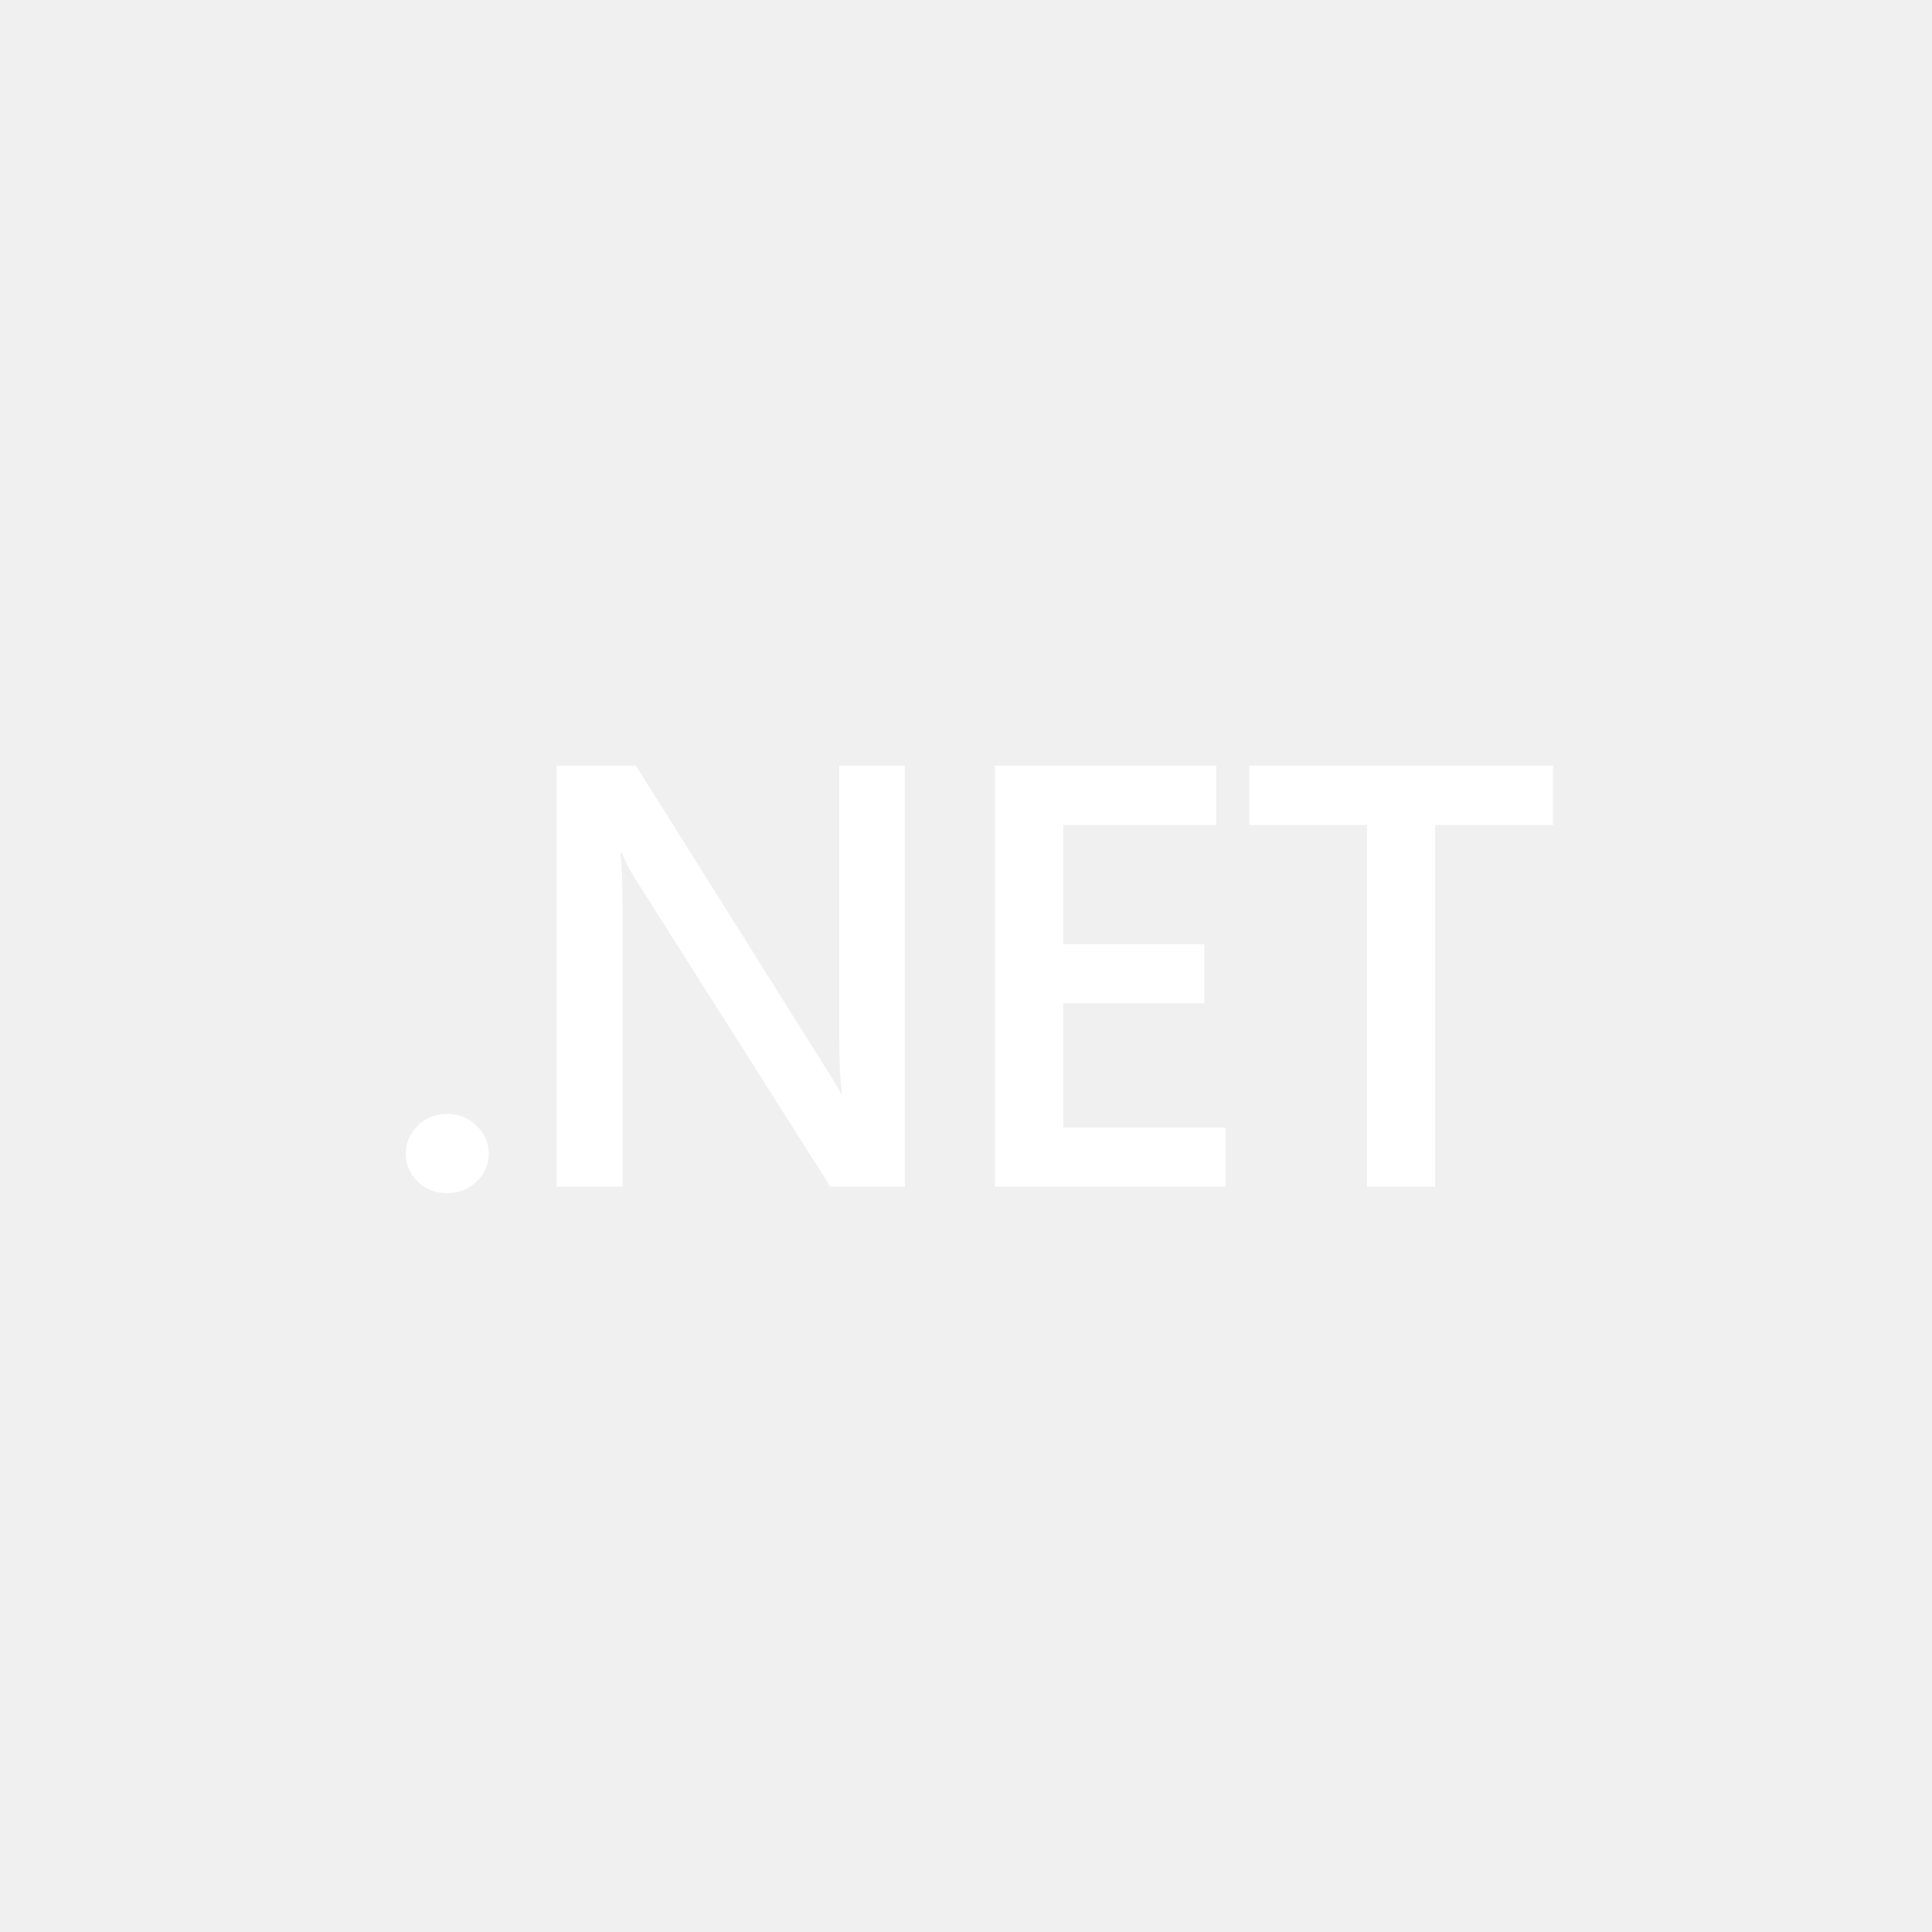
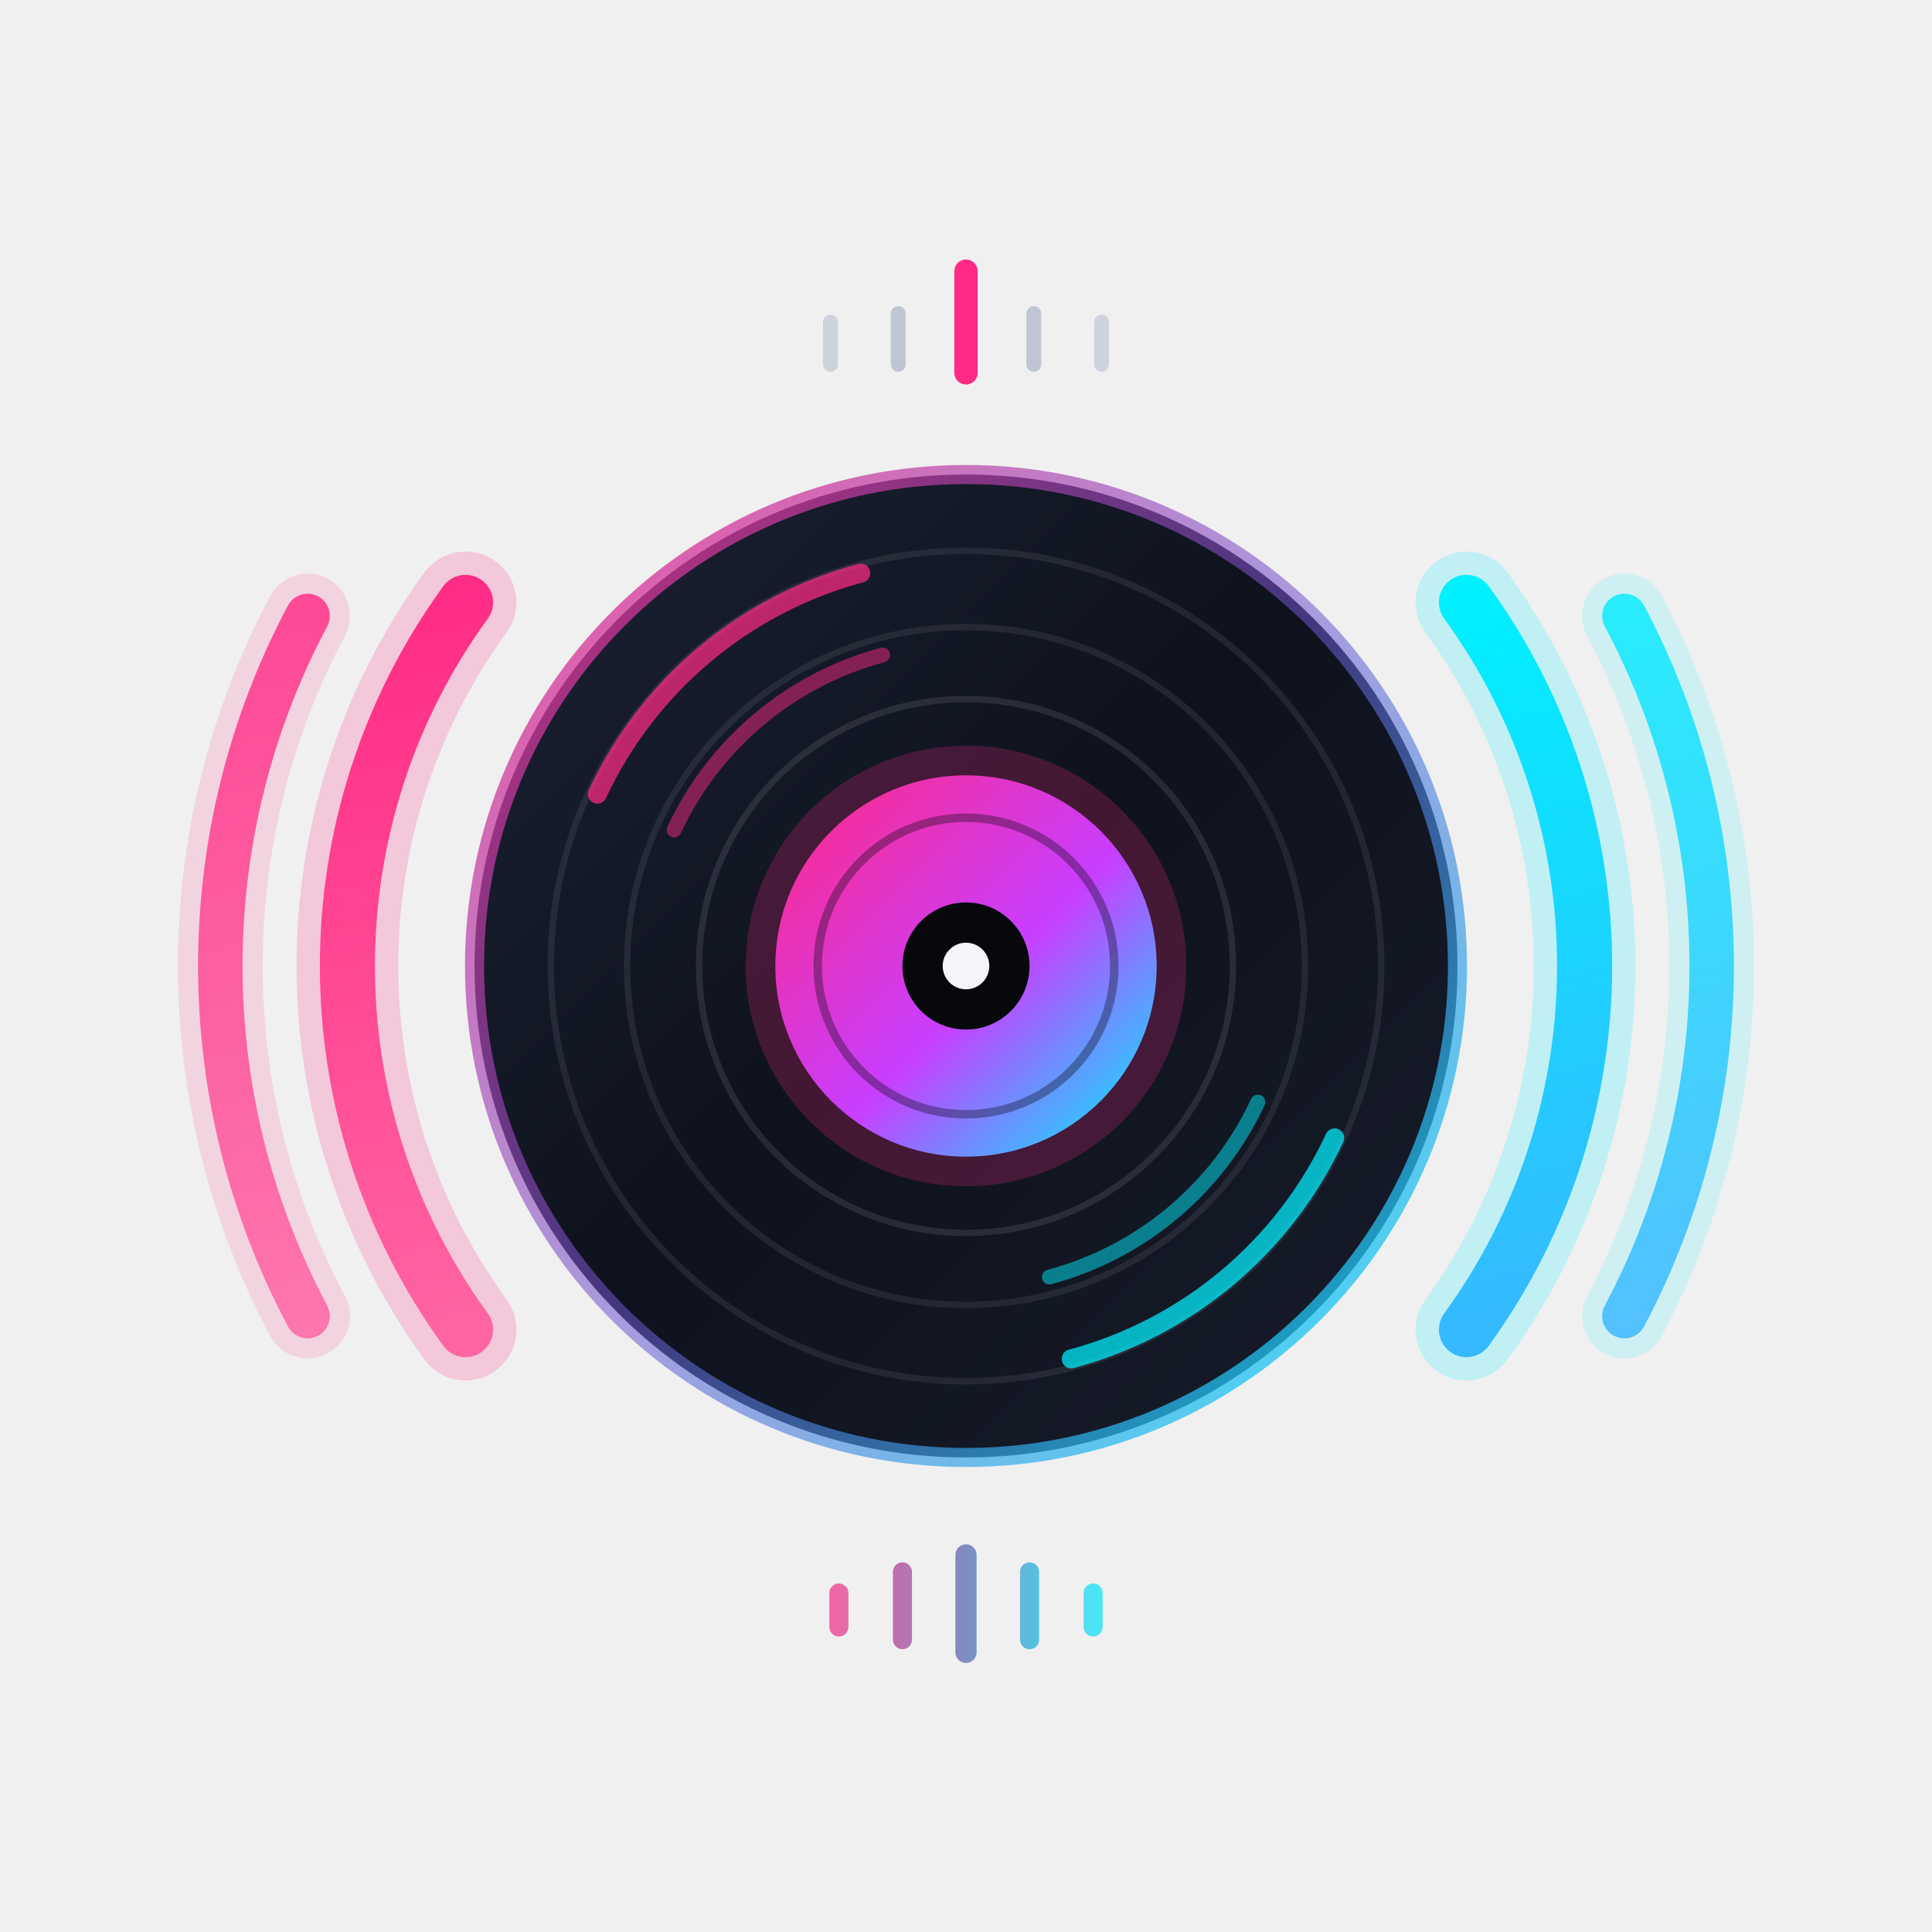
- <svg xmlns="http://www.w3.org/2000/svg" width="456" height="456" viewBox="0 0 456 456" version="1.1" xml:space="preserve" style="fill-rule:evenodd;clip-rule:evenodd;stroke-linejoin:round;stroke-miterlimit:2;">
-   <path d="m 105.5,281.609 c -2.703,0 -5.001,-0.9 -6.893,-2.702 -1.892,-1.848 -2.838,-4.042 -2.838,-6.582 0,-2.587 0.946,-4.804 2.838,-6.652 1.892,-1.848 4.19,-2.772 6.893,-2.772 2.748,0 5.068,0.924 6.96,2.772 1.937,1.848 2.906,4.064 2.906,6.652 0,2.54 -0.968,4.734 -2.906,6.582 -1.892,1.802 -4.212,2.702 -6.96,2.702 z" style="fill:#ffffff;fill-rule:nonzero;stroke-width:0.838" />
-   <path d="M 213.561,280.084 H 195.99 L 149.7,207.054 c -1.171,-1.848 -2.14,-3.765 -2.906,-5.751 h -0.406 c 0.361,2.125 0.541,6.675 0.541,13.65 v 65.132 h -15.543 v -99.36 h 18.719 l 44.737,71.298 c 1.892,2.957 3.109,4.989 3.649,6.098 h 0.27 c -0.45,-2.632 -0.676,-7.09 -0.676,-13.373 v -64.023 h 15.476 z" style="fill:#ffffff;fill-rule:nonzero;stroke-width:0.838" />
-   <path d="m 289.251,280.084 h -54.401 v -99.36 h 52.238 v 13.997 h -36.154 v 28.131 h 33.316 v 13.927 h -33.316 v 29.378 h 38.316 z" style="fill:#ffffff;fill-rule:nonzero;stroke-width:0.838" />
-   <path d="M 366.565,194.721 H 338.722 v 85.363 h -16.084 v -85.363 h -27.775 v -13.997 h 71.701 z" style="fill:#ffffff;fill-rule:nonzero;stroke-width:0.838" />
+ <svg xmlns="http://www.w3.org/2000/svg" width="456" height="456" viewBox="0 0 456 456" version="1.1">
+   <defs>
+     <linearGradient id="vinylBody" x1="120" y1="120" x2="336" y2="336" gradientUnits="userSpaceOnUse">
+       <stop offset="0%" stop-color="#1B2133" />
+       <stop offset="48%" stop-color="#0E121D" />
+       <stop offset="100%" stop-color="#171C2B" />
+     </linearGradient>
+     <linearGradient id="vinylRim" x1="112" y1="112" x2="344" y2="344" gradientUnits="userSpaceOnUse">
+       <stop offset="0%" stop-color="#FF2A85" stop-opacity="0.85" />
+       <stop offset="50%" stop-color="#6E56CF" stop-opacity="0.55" />
+       <stop offset="100%" stop-color="#00F0FF" stop-opacity="0.85" />
+     </linearGradient>
+     <linearGradient id="labelGrad" x1="184" y1="184" x2="272" y2="272" gradientUnits="userSpaceOnUse">
+       <stop offset="0%" stop-color="#FF2A85" />
+       <stop offset="55%" stop-color="#C83EFF" />
+       <stop offset="100%" stop-color="#00F0FF" />
+     </linearGradient>
+     <linearGradient id="waveLeft" x1="72" y1="140" x2="112" y2="316" gradientUnits="userSpaceOnUse">
+       <stop offset="0%" stop-color="#FF2A85" />
+       <stop offset="100%" stop-color="#FF65A3" />
+     </linearGradient>
+     <linearGradient id="waveRight" x1="344" y1="140" x2="384" y2="316" gradientUnits="userSpaceOnUse">
+       <stop offset="0%" stop-color="#00F0FF" />
+       <stop offset="100%" stop-color="#38B6FF" />
+     </linearGradient>
+     <linearGradient id="eqGrad" x1="192" y1="376" x2="264" y2="376" gradientUnits="userSpaceOnUse">
+       <stop offset="0%" stop-color="#FF2A85" />
+       <stop offset="100%" stop-color="#00F0FF" />
+     </linearGradient>
+   </defs>
+   <path d="M 109.88 313.82 A 146 146 0 0 1 109.88 142.18" fill="none" stroke="#FF2A85" stroke-width="24" stroke-linecap="round" stroke-opacity="0.20" />
+   <path d="M 72.60 310.63 A 176 176 0 0 1 72.60 145.37" fill="none" stroke="#FF2A85" stroke-width="20" stroke-linecap="round" stroke-opacity="0.14" />
+   <path d="M 346.12 142.18 A 146 146 0 0 1 346.12 313.82" fill="none" stroke="#00F0FF" stroke-width="24" stroke-linecap="round" stroke-opacity="0.20" />
+   <path d="M 383.40 145.37 A 176 176 0 0 1 383.40 310.63" fill="none" stroke="#00F0FF" stroke-width="20" stroke-linecap="round" stroke-opacity="0.14" />
+   <path d="M 109.88 313.82 A 146 146 0 0 1 109.88 142.18" fill="none" stroke="url(#waveLeft)" stroke-width="13" stroke-linecap="round" />
+   <path d="M 72.60 310.63 A 176 176 0 0 1 72.60 145.37" fill="none" stroke="url(#waveLeft)" stroke-width="10.5" stroke-linecap="round" stroke-opacity="0.82" />
+   <path d="M 346.12 142.18 A 146 146 0 0 1 346.12 313.82" fill="none" stroke="url(#waveRight)" stroke-width="13" stroke-linecap="round" />
+   <path d="M 383.40 145.37 A 176 176 0 0 1 383.40 310.63" fill="none" stroke="url(#waveRight)" stroke-width="10.5" stroke-linecap="round" stroke-opacity="0.82" />
+   <line x1="196" y1="76" x2="196" y2="86" stroke="#A5AEC4" stroke-width="3.5" stroke-linecap="round" stroke-opacity="0.45" />
+   <line x1="212" y1="74" x2="212" y2="86" stroke="#A5AEC4" stroke-width="3.5" stroke-linecap="round" stroke-opacity="0.65" />
+   <line x1="228" y1="64" x2="228" y2="88" stroke="#FF2A85" stroke-width="5.5" stroke-linecap="round" />
+   <line x1="244" y1="74" x2="244" y2="86" stroke="#A5AEC4" stroke-width="3.5" stroke-linecap="round" stroke-opacity="0.65" />
+   <line x1="260" y1="76" x2="260" y2="86" stroke="#A5AEC4" stroke-width="3.5" stroke-linecap="round" stroke-opacity="0.45" />
+   <circle cx="228" cy="228" r="116" fill="url(#vinylBody)" stroke="url(#vinylRim)" stroke-width="4.5" />
+   <circle cx="228" cy="228" r="98" fill="none" stroke="#FFFFFF" stroke-width="1.5" stroke-opacity="0.08" />
+   <circle cx="228" cy="228" r="80" fill="none" stroke="#FFFFFF" stroke-width="1.5" stroke-opacity="0.08" />
+   <circle cx="228" cy="228" r="63" fill="none" stroke="#FFFFFF" stroke-width="1.5" stroke-opacity="0.10" />
+   <path d="M 140.99 187.43 A 96 96 0 0 1 203.15 135.27" fill="none" stroke="#FF2A85" stroke-width="4.5" stroke-linecap="round" stroke-opacity="0.72" />
+   <path d="M 159.12 195.88 A 76 76 0 0 1 208.33 154.59" fill="none" stroke="#FF2A85" stroke-width="3.5" stroke-linecap="round" stroke-opacity="0.48" />
+   <path d="M 315.01 268.57 A 96 96 0 0 1 252.85 320.73" fill="none" stroke="#00F0FF" stroke-width="4.5" stroke-linecap="round" stroke-opacity="0.72" />
+   <path d="M 296.88 260.12 A 76 76 0 0 1 247.67 301.41" fill="none" stroke="#00F0FF" stroke-width="3.5" stroke-linecap="round" stroke-opacity="0.48" />
+   <circle cx="228" cy="228" r="52" fill="#FF2A85" fill-opacity="0.22" />
+   <circle cx="228" cy="228" r="45" fill="url(#labelGrad)" />
+   <circle cx="228" cy="228" r="35" fill="none" stroke="#07080C" stroke-width="2" stroke-opacity="0.35" />
+   <circle cx="228" cy="228" r="15" fill="#07080C" />
+   <circle cx="228" cy="228" r="5.5" fill="#F3F5FA" />
+   <line x1="198" y1="376" x2="198" y2="384" stroke="url(#eqGrad)" stroke-width="4.5" stroke-linecap="round" stroke-opacity="0.75" />
+   <line x1="213" y1="371" x2="213" y2="387" stroke="url(#eqGrad)" stroke-width="4.5" stroke-linecap="round" stroke-opacity="0.90" />
+   <line x1="228" y1="367" x2="228" y2="390" stroke="url(#eqGrad)" stroke-width="5" stroke-linecap="round" />
+   <line x1="243" y1="371" x2="243" y2="387" stroke="url(#eqGrad)" stroke-width="4.5" stroke-linecap="round" stroke-opacity="0.90" />
+   <line x1="258" y1="376" x2="258" y2="384" stroke="url(#eqGrad)" stroke-width="4.5" stroke-linecap="round" stroke-opacity="0.75" />
</svg>
